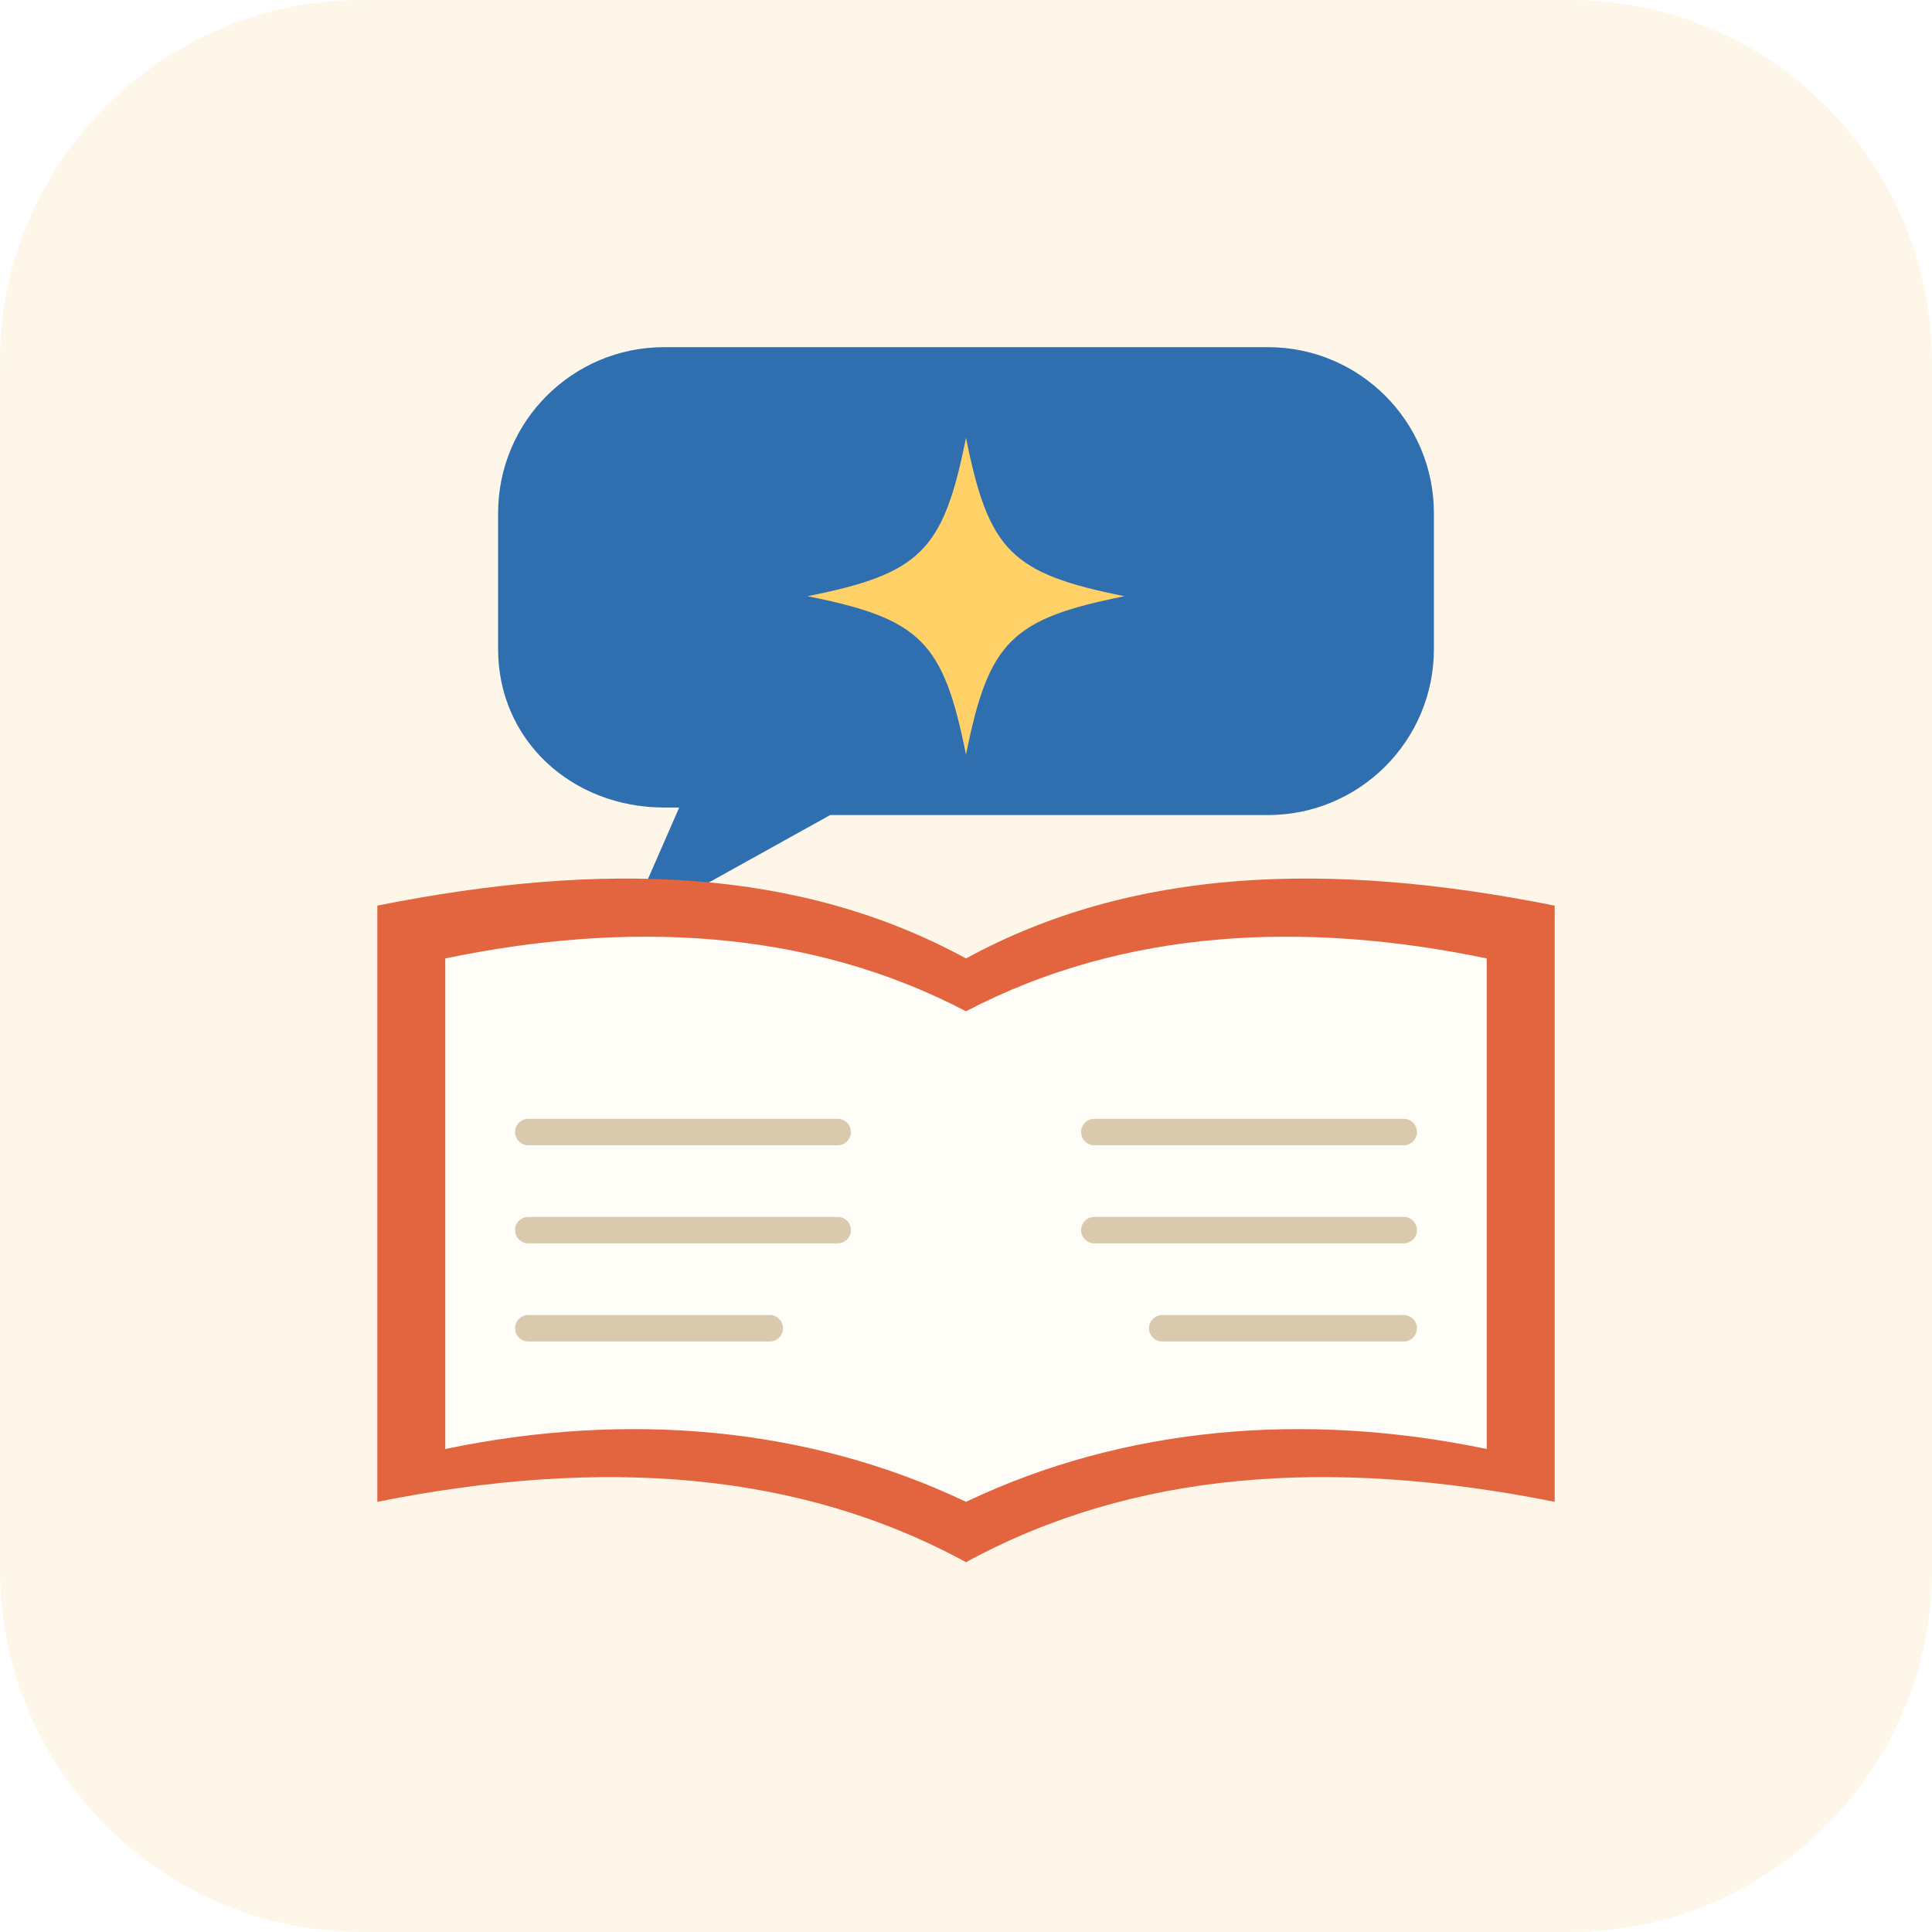
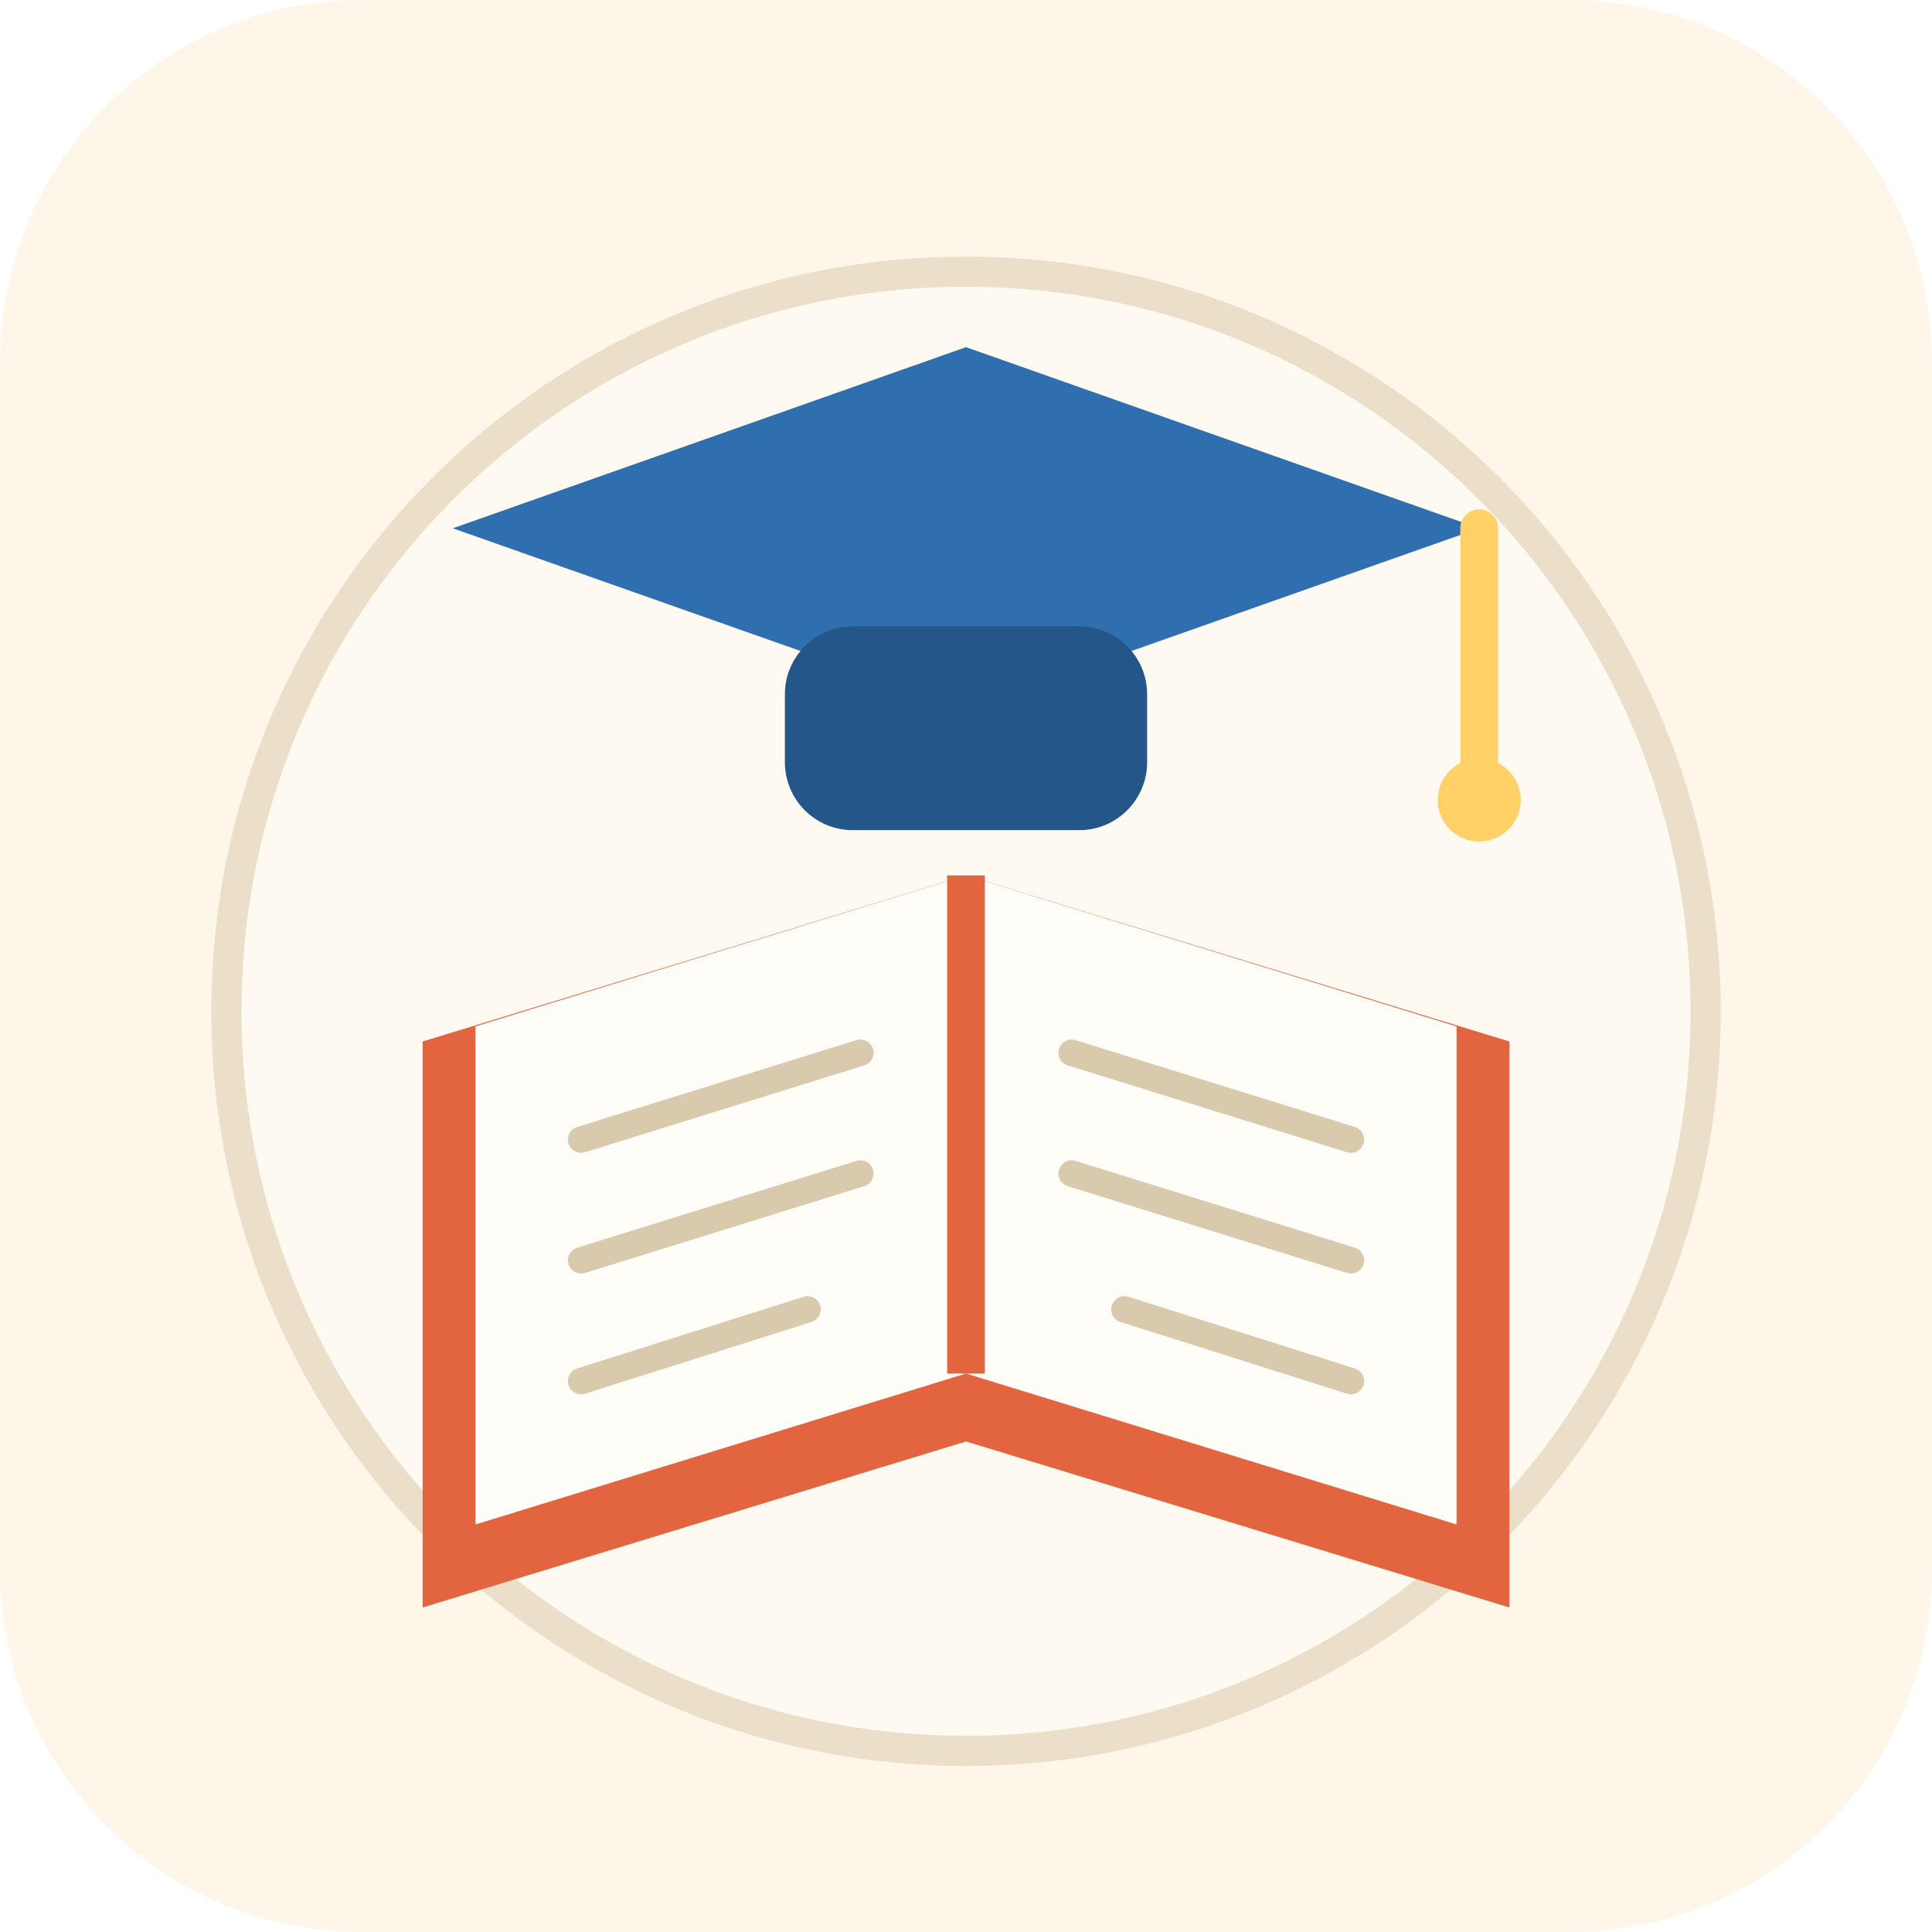
<svg xmlns="http://www.w3.org/2000/svg" width="1024" height="1024" viewBox="0 0 512 512">
  <rect width="512" height="512" rx="96" fill="#fdf6e9" />
-   <path d="M176 92H336C360.3 92 380 111.7 380 136V172C380 196.3 360.3 216 336 216H220L166 246L180 214H176C151.7 214 132 196.3 132 172V136C132 111.7 151.7 92 176 92Z" fill="#2f6fb0" />
-   <path d="M256 116C262 146 268 152 298 158C268 164 262 170 256 200C250 170 244 164 214 158C244 152 250 146 256 116Z" fill="#ffd166" />
-   <path d="M256 254C212 230 160 228 100 240V398C160 386 212 390 256 414C300 390 352 386 412 398V240C352 228 300 230 256 254Z" fill="#e2653f" />
-   <path d="M256 268C214 246 166 244 118 254V384C166 374 214 378 256 398Z" fill="#fffdf7" />
-   <path d="M256 268C298 246 346 244 394 254V384C346 374 298 378 256 398Z" fill="#fffdf7" />
+   <circle cx="256" cy="268" r="196" fill="#fffaf1" stroke="#ecdfc9" stroke-width="8" />
+   <path d="M256 92 392 140 256 188 120 140Z" fill="#2f6fb0" />
+   <rect x="208" y="166" width="96" height="54" rx="18" fill="#24568a" />
+   <path d="M392 140v62" stroke="#ffd166" stroke-width="10" stroke-linecap="round" />
+   <circle cx="392" cy="212" r="11" fill="#ffd166" />
+   <path d="M256 232 112 276v150l144-44Z" fill="#e2653f" />
+   <path d="M256 232l144 44v150l-144-44Z" fill="#e2653f" />
+   <path d="M256 232 126 272v132l130-40Z" fill="#fffdf7" />
+   <path d="M256 232l130 40v132l-130-40Z" fill="#fffdf7" />
+   <path d="M256 232v132" stroke="#e2653f" stroke-width="10" />
  <g stroke="#d9c9ad" stroke-width="7" stroke-linecap="round">
-     <path d="M140 300H222" />
-     <path d="M140 326H222" />
-     <path d="M140 352H204" />
-     <path d="M372 300H290" />
-     <path d="M372 326H290" />
-     <path d="M372 352H308" />
+     <path d="M154 302l74-23" />
+     <path d="M154 334l74-23" />
+     <path d="M154 366l60-19" />
+     <path d="M358 302l-74-23" />
+     <path d="M358 334l-74-23" />
+     <path d="M358 366l-60-19" />
  </g>
</svg>
